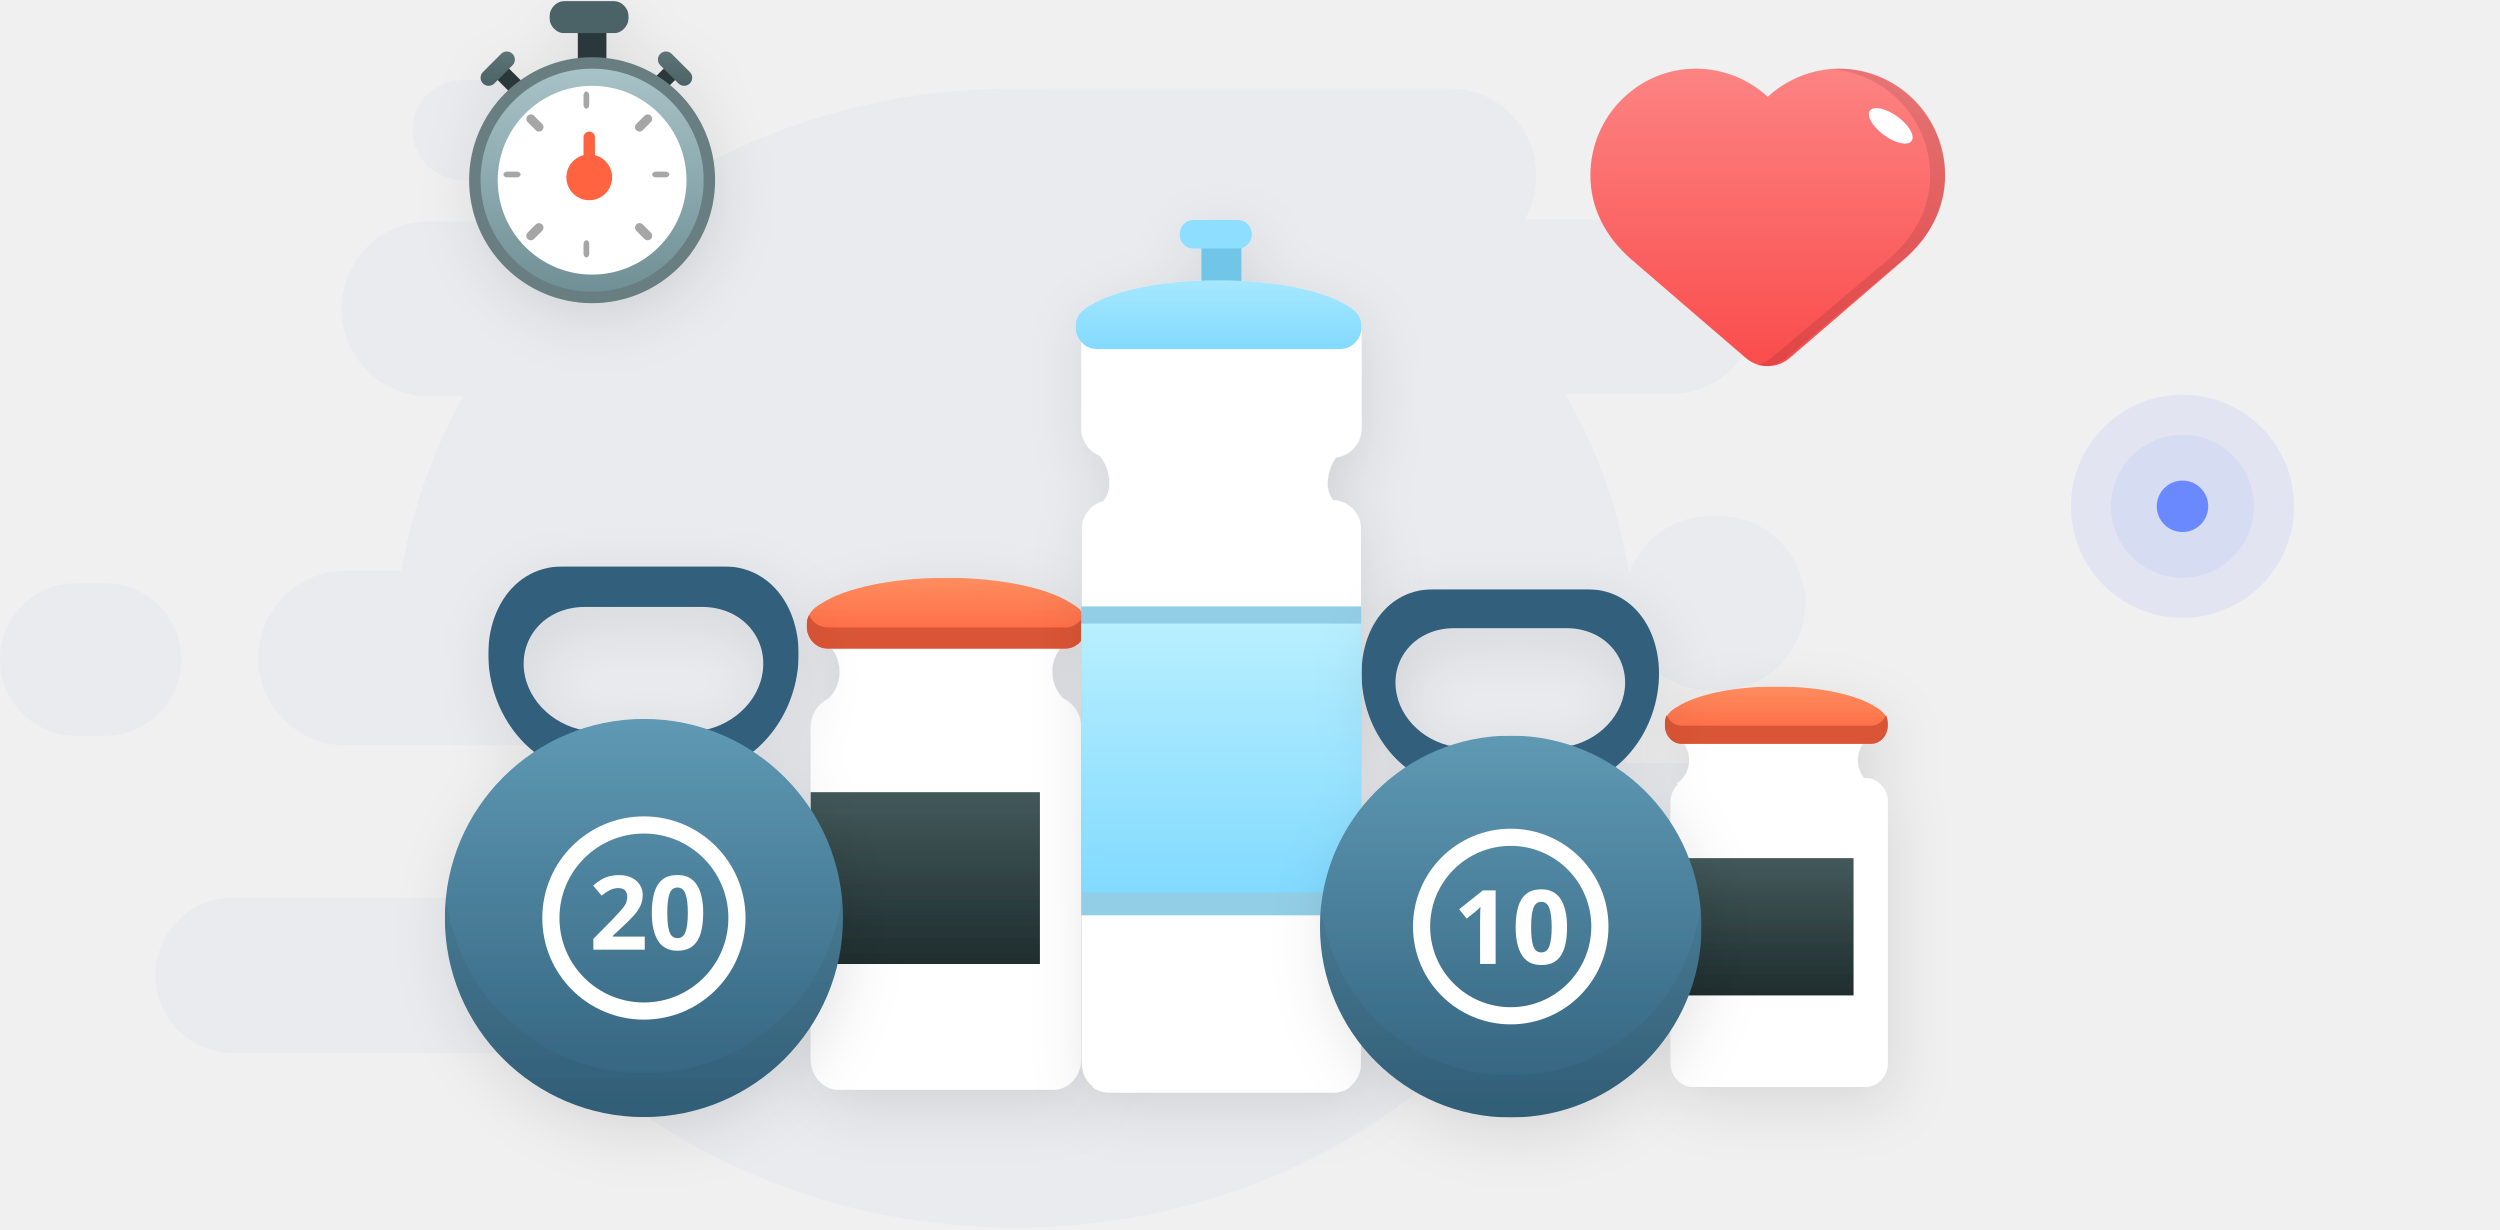
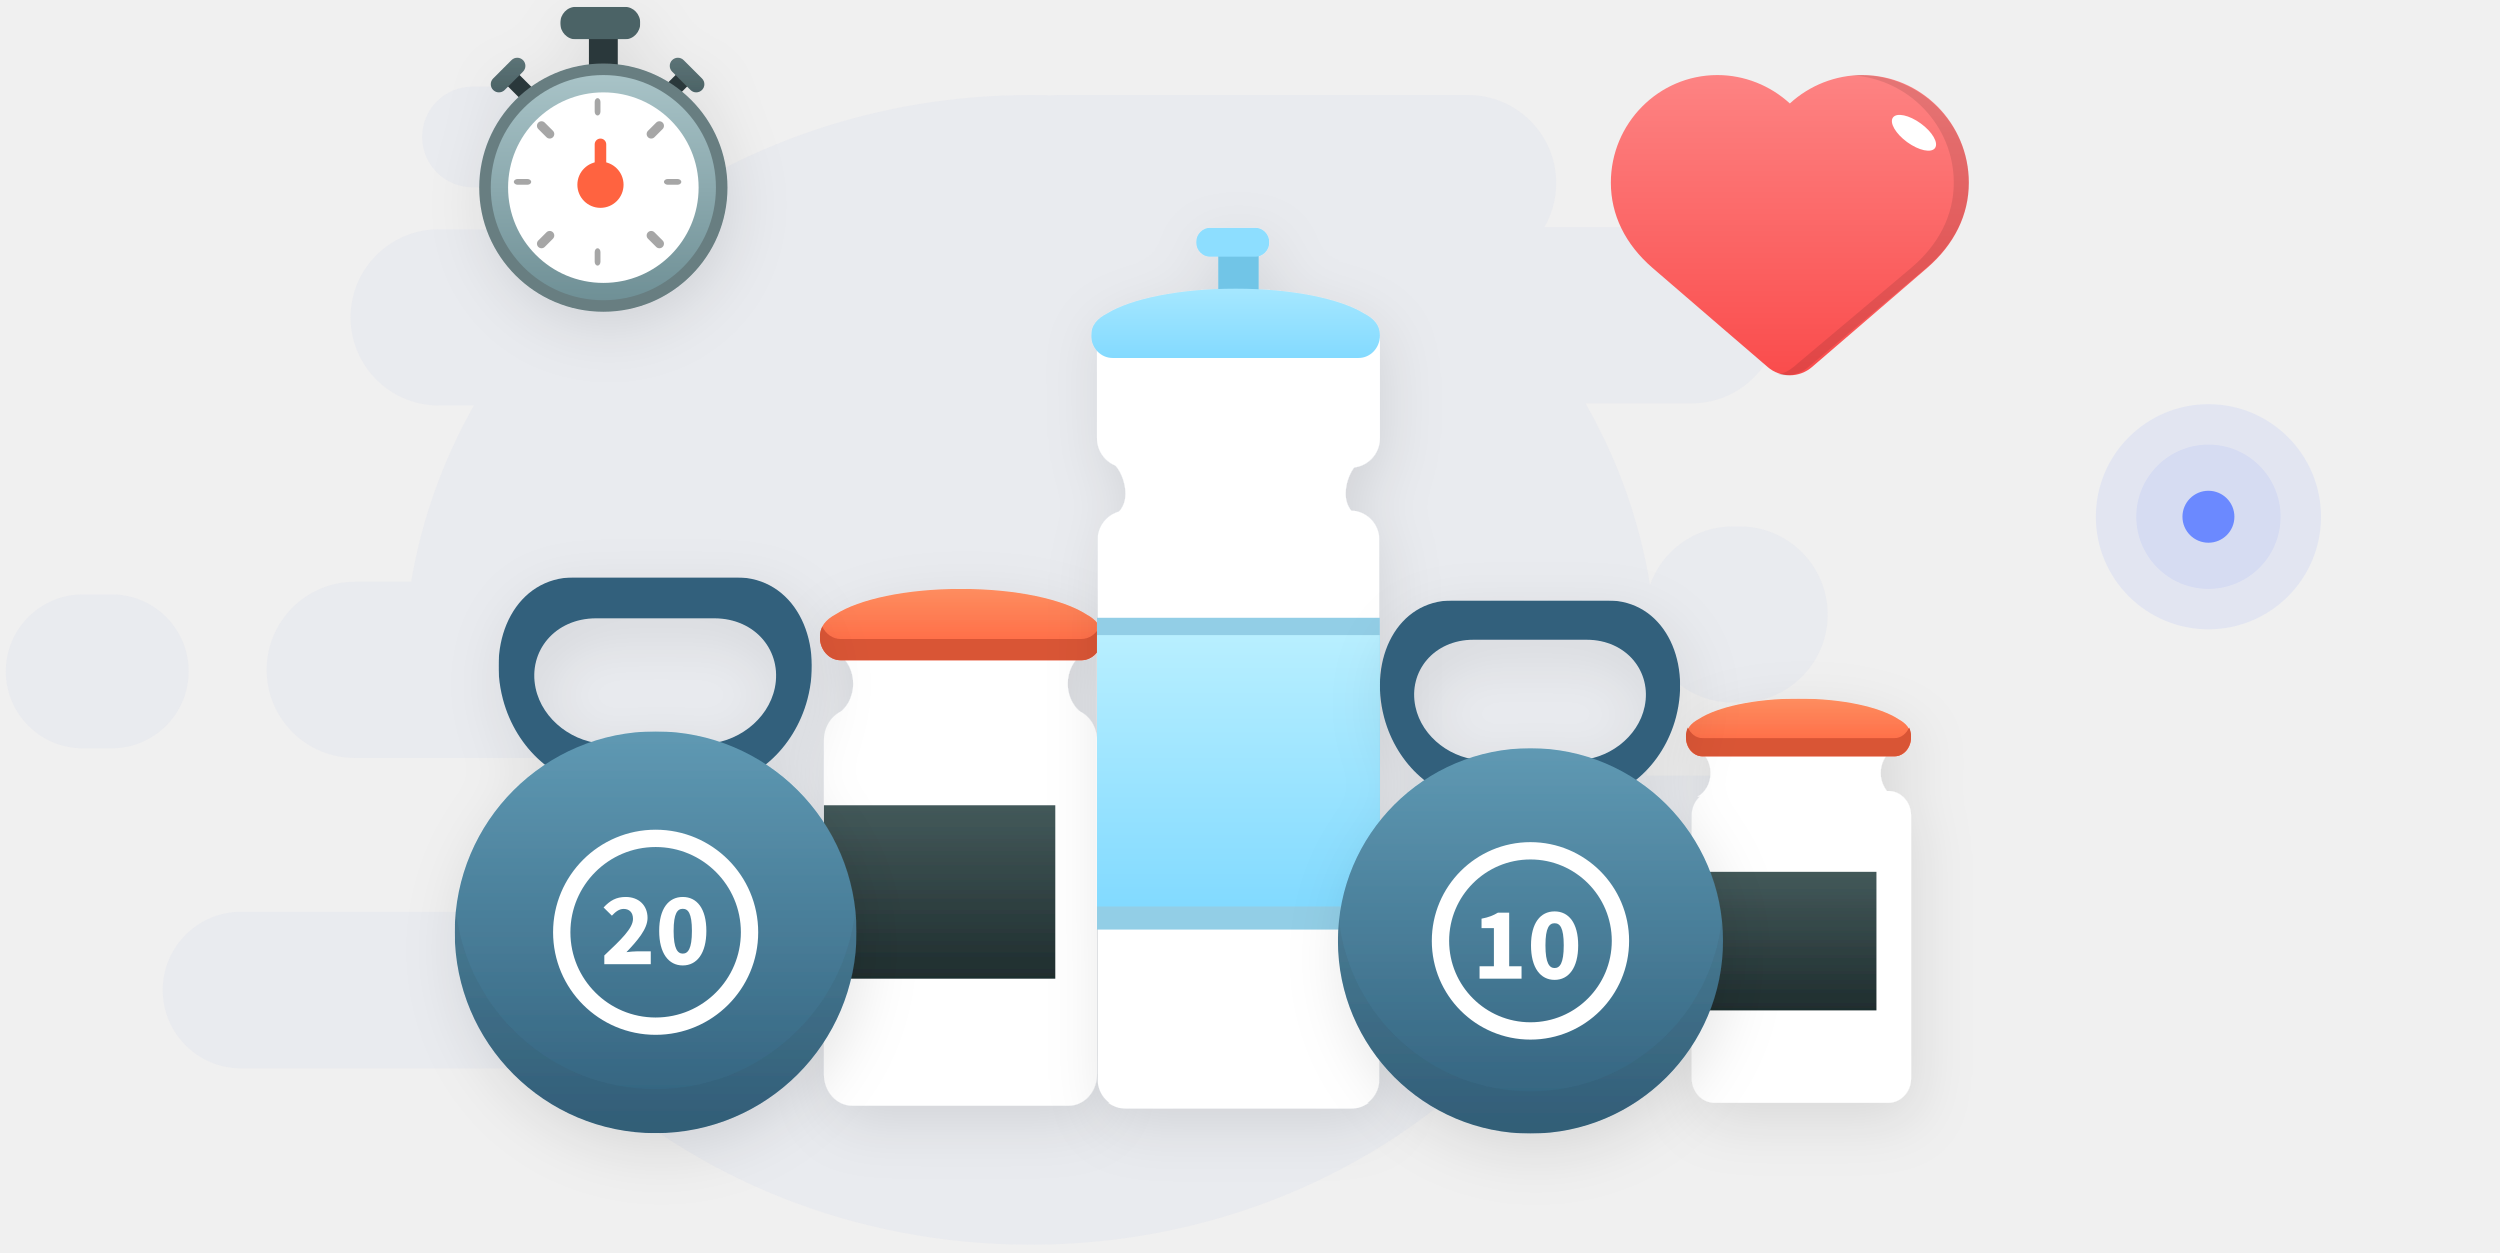
- <svg xmlns="http://www.w3.org/2000/svg" xmlns:xlink="http://www.w3.org/1999/xlink" width="437px" height="215px" viewBox="0 0 437 215" version="1.1">
+ <svg xmlns="http://www.w3.org/2000/svg" xmlns:xlink="http://www.w3.org/1999/xlink" width="433px" height="217px" viewBox="0 0 433 217" version="1.1">
  <defs>
    <filter x="-50%" y="-50%" width="200%" height="200%" filterUnits="objectBoundingBox" id="filter-1">
      <feOffset dx="1" dy="3" in="SourceAlpha" result="shadowOffsetOuter1" />
      <feGaussianBlur stdDeviation="5" in="shadowOffsetOuter1" result="shadowBlurOuter1" />
      <feColorMatrix values="0 0 0 0 0   0 0 0 0 0   0 0 0 0 0  0 0 0 0.1 0" type="matrix" in="shadowBlurOuter1" result="shadowMatrixOuter1" />
      <feMerge>
        <feMergeNode in="shadowMatrixOuter1" />
        <feMergeNode in="SourceGraphic" />
      </feMerge>
    </filter>
    <polygon id="path-2" points="0 89.501 48.884 89.501 48.884 -0 0 -0" />
    <linearGradient x1="50%" y1="0%" x2="50%" y2="100%" id="linearGradient-4">
      <stop stop-color="#43595A" offset="0%" />
      <stop stop-color="#1F2D2E" offset="100%" />
    </linearGradient>
    <linearGradient x1="50%" y1="0%" x2="50%" y2="100%" id="linearGradient-5">
      <stop stop-color="#FE8D5F" offset="0%" />
      <stop stop-color="#FF6340" offset="100%" />
    </linearGradient>
    <filter x="-50%" y="-50%" width="200%" height="200%" filterUnits="objectBoundingBox" id="filter-6">
      <feOffset dx="1" dy="3" in="SourceAlpha" result="shadowOffsetOuter1" />
      <feGaussianBlur stdDeviation="5" in="shadowOffsetOuter1" result="shadowBlurOuter1" />
      <feColorMatrix values="0 0 0 0 0   0 0 0 0 0   0 0 0 0 0  0 0 0 0.1 0" type="matrix" in="shadowBlurOuter1" result="shadowMatrixOuter1" />
      <feMerge>
        <feMergeNode in="shadowMatrixOuter1" />
        <feMergeNode in="SourceGraphic" />
      </feMerge>
    </filter>
    <polygon id="path-7" points="0 71 39 71 39 0 0 0" />
    <filter x="-50%" y="-50%" width="200%" height="200%" filterUnits="objectBoundingBox" id="filter-9">
      <feOffset dx="1" dy="3" in="SourceAlpha" result="shadowOffsetOuter1" />
      <feGaussianBlur stdDeviation="5" in="shadowOffsetOuter1" result="shadowBlurOuter1" />
      <feColorMatrix values="0 0 0 0 0   0 0 0 0 0   0 0 0 0 0  0 0 0 0.1 0" type="matrix" in="shadowBlurOuter1" result="shadowMatrixOuter1" />
      <feMerge>
        <feMergeNode in="shadowMatrixOuter1" />
        <feMergeNode in="SourceGraphic" />
      </feMerge>
    </filter>
    <linearGradient x1="50%" y1="-245.64%" x2="50%" y2="100%" id="linearGradient-10">
      <stop stop-color="#839C9F" offset="0%" />
      <stop stop-color="#4C6366" offset="100%" />
    </linearGradient>
    <linearGradient x1="50%" y1="0%" x2="50%" y2="100%" id="linearGradient-11">
      <stop stop-color="#A8C3C7" offset="0%" />
      <stop stop-color="#6F9096" offset="100%" />
    </linearGradient>
    <polygon id="path-12" points="13.901 0.188 0.036 0.188 0.036 5.817 13.901 5.817 13.901 0.188" />
    <filter x="-50%" y="-50%" width="200%" height="200%" filterUnits="objectBoundingBox" id="filter-14">
      <feOffset dx="1" dy="3" in="SourceAlpha" result="shadowOffsetOuter1" />
      <feGaussianBlur stdDeviation="5" in="shadowOffsetOuter1" result="shadowBlurOuter1" />
      <feColorMatrix values="0 0 0 0 0   0 0 0 0 0   0 0 0 0 0  0 0 0 0.1 0" type="matrix" in="shadowBlurOuter1" result="shadowMatrixOuter1" />
      <feMerge>
        <feMergeNode in="shadowMatrixOuter1" />
        <feMergeNode in="SourceGraphic" />
      </feMerge>
    </filter>
    <polygon id="path-15" points="0.114 104 48.897 104 48.897 0.426 0.114 0.426" />
    <polygon id="path-17" points="12.834 0.44 0.175 0.44 0.175 5.482 12.834 5.482" />
    <polygon id="path-19" points="0 153 50 153 50 1 0 1" />
    <linearGradient x1="50%" y1="0%" x2="50%" y2="100%" id="linearGradient-21">
      <stop stop-color="#B8EFFF" offset="0%" />
      <stop stop-color="#82DAFF" offset="100%" />
    </linearGradient>
    <linearGradient x1="50%" y1="-55.48%" x2="50%" y2="100%" id="linearGradient-22">
      <stop stop-color="#B9EFFF" offset="0%" />
      <stop stop-color="#83DAFF" offset="100%" />
    </linearGradient>
    <filter x="-50%" y="-50%" width="200%" height="200%" filterUnits="objectBoundingBox" id="filter-23">
      <feOffset dx="1" dy="3" in="SourceAlpha" result="shadowOffsetOuter1" />
      <feGaussianBlur stdDeviation="5" in="shadowOffsetOuter1" result="shadowBlurOuter1" />
      <feColorMatrix values="0 0 0 0 0   0 0 0 0 0   0 0 0 0 0  0 0 0 0.1 0" type="matrix" in="shadowBlurOuter1" result="shadowMatrixOuter1" />
      <feMerge>
        <feMergeNode in="shadowMatrixOuter1" />
        <feMergeNode in="SourceGraphic" />
      </feMerge>
    </filter>
    <polygon id="path-24" points="52 34.474 52 0 0 0 0 34.474 52 34.474" />
    <polygon id="path-26" points="67.169 67.032 67.169 0.278 0.476 0.278 0.476 67.032" />
    <linearGradient x1="50%" y1="0%" x2="50%" y2="100%" id="linearGradient-28">
      <stop stop-color="#5F99B3" offset="0%" />
      <stop stop-color="#31607C" offset="100%" />
    </linearGradient>
    <polygon id="path-29" points="54.261 35.941 54.261 0 0 0 0 35.941 54.261 35.941" />
    <polygon id="path-31" points="70.089 69.884 70.089 0.289 0.497 0.289 0.497 69.884" />
    <linearGradient x1="50%" y1="0%" x2="50%" y2="100%" id="linearGradient-33">
      <stop stop-color="#FD8383" offset="0%" />
      <stop stop-color="#FA4C4C" offset="100%" />
    </linearGradient>
  </defs>
  <g id="Website" stroke="none" stroke-width="1" fill="none" fill-rule="evenodd">
-     <g id="Product" transform="translate(-207, -2994)">
+     <g id="Product" transform="translate(-206, -2993)">
      <g id="Section-03" transform="translate(0, 1971)">
        <g id="03" transform="translate(0, 659)">
          <g id="Icon_05_product" transform="translate(207, 364)">
            <path d="M70.209,99.759 C72.028,88.907 75.757,78.633 81.07,69.234 L74.975,69.234 C66.547,69.234 59.715,62.403 59.715,53.972 C59.715,45.543 66.557,38.71 74.975,38.71 L107.748,38.71 C126.602,24.195 150.914,15.454 177.452,15.454 C178.674,15.454 179.893,15.472 181.106,15.509 C181.537,15.472 181.974,15.454 182.415,15.454 L253.277,15.454 C261.704,15.454 268.537,22.285 268.537,30.716 C268.537,33.494 267.795,36.098 266.498,38.342 L291.981,38.342 C300.408,38.342 307.24,45.173 307.24,53.604 C307.24,62.033 300.409,68.867 291.981,68.867 L273.624,68.867 C279.132,78.51 282.968,89.084 284.778,100.265 C286.896,94.378 292.529,90.168 299.143,90.168 L300.303,90.168 C308.731,90.168 315.564,96.999 315.564,105.43 C315.564,113.859 308.728,120.692 300.303,120.692 L299.143,120.692 C293.507,120.692 288.585,117.637 285.942,113.093 C285.955,113.734 285.962,114.377 285.962,115.021 C285.962,121.284 285.331,127.413 284.126,133.355 L300.196,133.355 C308.629,133.355 315.465,140.187 315.465,148.618 C315.465,157.047 308.63,163.88 300.196,163.88 L272.021,163.88 C253.406,194.15 218.03,214.588 177.452,214.588 C146.73,214.588 118.99,202.873 99.248,184.045 L40.748,184.045 C33.254,184.045 27.179,177.973 27.179,170.479 C27.179,163.227 32.874,157.304 40.031,156.931 L95.115,156.931 C102.596,156.931 108.679,150.857 108.679,143.365 C108.679,137.12 104.462,131.862 98.721,130.283 L60.441,130.283 C52.013,130.283 45.181,123.452 45.181,115.021 C45.181,106.592 52.013,99.759 60.441,99.759 L70.209,99.759 Z M-5.68434189e-14,115.28 C-5.68434189e-14,107.916 5.978,101.946 13.333,101.946 L18.349,101.946 C25.713,101.946 31.682,107.914 31.682,115.28 C31.682,122.643 25.704,128.613 18.349,128.613 L13.333,128.613 C5.969,128.613 -5.68434189e-14,122.645 -5.68434189e-14,115.28 Z M72.11,22.721 C72.11,17.905 76.011,14 80.83,14 L95.072,14 C99.888,14 103.792,17.914 103.792,22.721 C103.792,27.538 99.891,31.442 95.072,31.442 L80.83,31.442 C76.014,31.442 72.11,27.528 72.11,22.721 Z" id="Combined-Shape-Copy-4" fill="#8A9EDA" opacity="0.07" />
            <g id="Page-1" filter="url(#filter-1)" transform="translate(141, 101)">
              <path d="M48.001,84.084 C48.001,87.077 45.805,89.501 43.095,89.501 L5.61,89.501 C2.9,89.501 0.704,87.077 0.704,84.084 L0.704,26.209 C0.704,23.217 2.9,20.792 5.61,20.792 L43.095,20.792 C45.805,20.792 48.001,23.217 48.001,26.209 L48.001,84.084 Z" id="Fill-1" fill="#FFFFFF" />
              <mask id="mask-3" fill="white">
                <use xlink:href="#path-2" />
              </mask>
              <g id="Clip-4" />
              <polygon id="Fill-3" fill="url(#linearGradient-4)" mask="url(#mask-3)" points="0.705 67.509 40.776 67.509 40.776 37.473 0.705 37.473" />
              <path d="M0,45.847 L33.974,45.847" id="Stroke-5" stroke="#FFFFFF" stroke-width="3" mask="url(#mask-3)" />
              <path d="M0,57.399 L33.974,57.399" id="Stroke-6" stroke="#FFFFFF" stroke-width="3" mask="url(#mask-3)" />
              <path d="M42.933,16.418 C42.933,14.287 43.887,12.428 45.313,11.392 L3.393,11.392 C4.819,12.428 5.774,14.287 5.774,16.418 C5.774,18.779 4.602,20.81 2.913,21.751 L45.793,21.751 C44.104,20.81 42.933,18.779 42.933,16.418" id="Fill-7" fill="#FFFFFF" mask="url(#mask-3)" />
              <path d="M46.178,4.412 C42.131,1.793 33.96,-0 24.532,-0 C24.5,-0 24.472,0.001 24.442,0.001 C24.412,0.001 24.383,-0 24.353,-0 C14.924,-0 6.751,1.793 2.706,4.412 C1.039,5.319 0,6.477 0,8.374 C0,10.575 1.616,12.359 3.611,12.359 L24.442,12.359 L45.273,12.359 C47.267,12.359 48.883,10.575 48.883,8.374 C48.883,6.477 47.844,5.319 46.178,4.412" id="Fill-9" fill="url(#linearGradient-5)" mask="url(#mask-3)" />
              <path d="M45.273,8.676 L24.442,8.676 L3.611,8.676 C2.217,8.676 1.023,7.796 0.42,6.52 C0.148,7.051 0.001,7.66 0.001,8.374 C0.001,10.574 1.617,12.359 3.611,12.359 L24.442,12.359 L45.273,12.359 C47.267,12.359 48.883,10.574 48.883,8.374 C48.883,7.659 48.736,7.05 48.463,6.52 C47.862,7.796 46.667,8.676 45.273,8.676" id="Fill-10" fill="#D95436" mask="url(#mask-3)" />
            </g>
            <g id="Page-1" filter="url(#filter-6)" transform="translate(291, 120)">
              <path d="M39,65.743 C39,68.095 37.236,70 35.058,70 L4.942,70 C2.764,70 1,68.095 1,65.743 L1,20.257 C1,17.906 2.764,16 4.942,16 L35.058,16 C37.236,16 39,17.906 39,20.257 L39,65.743 Z" id="Fill-1" fill="#FFFFFF" />
              <mask id="mask-8" fill="white">
                <use xlink:href="#path-7" />
              </mask>
              <g id="Clip-4" />
              <polygon id="Fill-3" fill="url(#linearGradient-4)" mask="url(#mask-8)" points="1 54 33 54 33 30 1 30" />
              <path d="M0,36 L27,36" id="Stroke-5" stroke="#FFFFFF" stroke-width="3" mask="url(#mask-8)" />
              <path d="M0,45 L27,45" id="Stroke-6" stroke="#FFFFFF" stroke-width="3" mask="url(#mask-8)" />
              <path d="M33.732,12.881 C33.732,11.236 34.489,9.8 35.619,9 L2.381,9 C3.511,9.8 4.269,11.236 4.269,12.881 C4.269,14.705 3.339,16.273 2,17 L36,17 C34.661,16.273 33.732,14.705 33.732,12.881" id="Fill-7" fill="#FFFFFF" mask="url(#mask-8)" />
              <path d="M36.842,3.57 C33.613,1.451 27.094,0 19.572,0 C19.547,0 19.524,0.001 19.5,0.001 C19.476,0.001 19.453,0 19.429,0 C11.907,0 5.386,1.451 2.159,3.57 C0.829,4.304 0,5.241 0,6.776 C0,8.557 1.289,10 2.881,10 L19.5,10 L36.12,10 C37.711,10 39,8.557 39,6.776 C39,5.241 38.171,4.304 36.842,3.57" id="Fill-9" fill="url(#linearGradient-5)" mask="url(#mask-8)" />
              <path d="M36.12,6.846 L19.5,6.846 L2.88,6.846 C1.768,6.846 0.815,6.093 0.334,5 C0.117,5.455 0,5.976 0,6.588 C0,8.471 1.289,10 2.88,10 L19.5,10 L36.12,10 C37.711,10 39,8.471 39,6.588 C39,5.975 38.883,5.454 38.665,5 C38.185,6.093 37.232,6.846 36.12,6.846" id="Fill-10" fill="#D95436" mask="url(#mask-8)" />
            </g>
            <g id="Group-38" filter="url(#filter-9)" transform="translate(82, 0)">
              <path d="M21.5,3 C22.88,3 24,4.093 24,5.443 L24,10.558 C24,11.906 22.88,13 21.5,13 C20.12,13 19,11.906 19,10.558 L19,5.443 C19,4.093 20.12,3 21.5,3" id="Fill-1" fill="#2B383B" />
              <path d="M36.587,11.413 C37.138,11.963 37.138,12.857 36.587,13.407 L33.407,16.587 C32.857,17.138 31.963,17.137 31.413,16.587 C30.863,16.036 30.862,15.143 31.413,14.593 L34.592,11.413 C35.144,10.862 36.036,10.862 36.587,11.413" id="Fill-3" fill="#2B383B" />
              <path d="M38.586,12.59 C39.138,13.142 39.138,14.035 38.586,14.586 C38.035,15.138 37.142,15.138 36.59,14.586 L33.414,11.41 C32.862,10.859 32.862,9.965 33.414,9.414 C33.965,8.862 34.859,8.862 35.409,9.414 L38.586,12.59 Z" id="Fill-5" fill="url(#linearGradient-10)" />
              <path d="M4.413,11.413 C3.862,11.963 3.862,12.857 4.413,13.407 L7.592,16.587 C8.144,17.138 9.036,17.137 9.587,16.587 C10.137,16.036 10.138,15.143 9.587,14.593 L6.407,11.413 C5.856,10.862 4.964,10.862 4.413,11.413" id="Fill-7" fill="#2B383B" />
              <path d="M2.414,12.59 C1.862,13.142 1.862,14.035 2.414,14.586 C2.965,15.138 3.858,15.138 4.409,14.586 L7.587,11.41 C8.138,10.859 8.138,9.965 7.587,9.414 C7.035,8.862 6.142,8.862 5.59,9.414 L2.414,12.59 Z" id="Fill-9" fill="url(#linearGradient-10)" />
              <path d="M43,31.5 C43,43.374 33.374,53 21.501,53 C9.626,53 0,43.374 0,31.5 C0,19.626 9.626,10 21.501,10 C33.374,10 43,19.626 43,31.5" id="Fill-11" fill="#687E81" />
              <path d="M41,31.5 C41,42.269 32.27,51 21.501,51 C10.73,51 2,42.269 2,31.5 C2,20.73 10.73,12 21.501,12 C32.27,12 41,20.73 41,31.5" id="Fill-14" fill="url(#linearGradient-11)" />
              <path d="M38,31.5 C38,40.612 30.613,48 21.5,48 C12.387,48 5,40.612 5,31.5 C5,22.388 12.387,15 21.5,15 C30.613,15 38,22.388 38,31.5" id="Fill-16" fill="#FFFFFF" />
              <g id="Group-20" transform="translate(14, 0)">
                <mask id="mask-13" fill="white">
                  <use xlink:href="#path-12" />
                </mask>
                <g id="Clip-19" />
                <path d="M11.226,0.188 C12.704,0.188 13.901,1.448 13.901,3.003 C13.901,4.557 12.704,5.817 11.226,5.817 L2.712,5.817 C1.234,5.817 0.036,4.557 0.036,3.003 C0.036,1.448 1.234,0.188 2.712,0.188 L11.226,0.188 Z" id="Fill-18" fill="#4C6366" mask="url(#mask-13)" />
              </g>
              <path d="M20.5,16 C20.223,16 20,16.295 20,16.659 L20,18.34 C20,18.704 20.223,19 20.5,19 C20.776,19 21,18.704 21,18.34 L21,16.659 C21,16.295 20.776,16 20.5,16" id="Fill-21" fill="#A6A6A6" />
              <path d="M20.5,42 C20.223,42 20,42.295 20,42.66 L20,44.34 C20,44.705 20.223,45 20.5,45 C20.776,45 21,44.705 21,44.34 L21,42.66 C21,42.295 20.776,42 20.5,42" id="Fill-23" fill="#A6A6A6" />
              <path d="M30.653,20.232 L29.231,21.653 C28.923,21.961 28.923,22.461 29.231,22.769 C29.54,23.077 30.039,23.077 30.348,22.769 L31.769,21.348 C32.077,21.039 32.077,20.539 31.769,20.232 C31.461,19.923 30.961,19.923 30.653,20.232" id="Fill-25" fill="#A6A6A6" />
              <path d="M11.652,39.231 L10.232,40.652 C9.923,40.96 9.923,41.46 10.232,41.769 C10.54,42.077 11.039,42.077 11.348,41.769 L12.769,40.348 C13.077,40.039 13.077,39.539 12.769,39.231 C12.461,38.923 11.961,38.923 11.652,39.231" id="Fill-27" fill="#A6A6A6" />
              <path d="M34.341,30 L32.66,30 C32.296,30 32.001,30.224 32,30.5 C32.001,30.776 32.296,31 32.66,31 L34.341,31 C34.705,31 35,30.776 35,30.5 C35,30.224 34.705,30 34.341,30" id="Fill-29" fill="#A6A6A6" />
              <path d="M8.341,30 L6.66,30 C6.296,30 6,30.224 6,30.5 C6.001,30.777 6.296,31 6.66,31 L8.34,31 C8.705,31 9,30.776 9,30.5 C9,30.224 8.705,30 8.341,30" id="Fill-31" fill="#A6A6A6" />
              <path d="M30.348,39.231 C30.04,38.923 29.541,38.923 29.231,39.231 C28.923,39.539 28.923,40.039 29.231,40.347 L30.653,41.769 C30.961,42.077 31.462,42.077 31.769,41.769 C32.077,41.46 32.077,40.96 31.769,40.653 L30.348,39.231 Z" id="Fill-33" fill="#A6A6A6" />
              <path d="M11.348,20.231 C11.04,19.923 10.541,19.923 10.232,20.231 C9.923,20.54 9.922,21.039 10.232,21.348 L11.652,22.769 C11.961,23.077 12.462,23.077 12.769,22.769 C13.077,22.461 13.077,21.961 12.769,21.653 L11.348,20.231 Z" id="Fill-35" fill="#A6A6A6" />
              <path d="M25,31 C25,33.209 23.21,35 21,35 C18.791,35 17,33.209 17,31 C17,28.791 18.791,27 21,27 C23.21,27 25,28.791 25,31" id="Fill-39" fill="#FF6340" />
              <rect id="Rectangle-57" fill="#FF6340" x="20" y="23" width="2" height="6" rx="1" />
            </g>
            <g id="Page-1" filter="url(#filter-14)" transform="translate(188, 38)">
              <g id="Group-3" transform="translate(1, 49)">
                <mask id="mask-16" fill="white">
                  <use xlink:href="#path-15" />
                </mask>
                <g id="Clip-2" />
                <path d="M48.897,98.945 C48.897,101.737 46.631,104 43.835,104 L5.174,104 C2.38,104 0.114,101.737 0.114,98.945 L0.114,5.481 C0.114,2.69 2.38,0.426 5.174,0.426 L43.835,0.426 C46.631,0.426 48.897,2.69 48.897,5.481 L48.897,98.945 Z" id="Fill-1" fill="#FFFFFF" mask="url(#mask-16)" />
              </g>
              <path d="M50,36.906 C50,39.719 47.724,42 44.916,42 L6.083,42 C3.276,42 1,39.719 1,36.906 L1,20.25 C1,17.437 3.276,20.25 6.083,20.25 L44.916,20.25 C47.724,20.25 50,17.437 50,20.25 L50,36.906 Z" id="Fill-4" fill="#FFFFFF" />
              <path d="M46.508,41 L3.492,41 C4.955,42 5.935,44.421 5.935,46.477 C5.935,48.756 4.733,50.091 3,51 L47,51 C45.268,50.091 44.065,48.756 44.065,46.477 C44.065,44.421 45.045,42 46.508,41 Z" id="Fill-6" fill="#FFFFFF" />
              <path d="M29,13.668 C29,15.508 27.433,17 25.499,17 C23.567,17 22,15.508 22,13.668 L22,5.332 C22,3.492 23.567,2 25.499,2 C27.433,2 29,3.492 29,5.332 L29,13.668 Z" id="Fill-8" fill="#71C5E7" />
              <g id="Group-12" transform="translate(18, 0)">
                <mask id="mask-18" fill="white">
                  <use xlink:href="#path-17" />
                </mask>
                <g id="Clip-11" />
                <path d="M12.834,2.961 C12.834,4.353 11.723,5.482 10.351,5.482 L2.658,5.482 C1.287,5.482 0.175,4.353 0.175,2.961 C0.175,1.568 1.287,0.44 2.658,0.44 L10.351,0.44 C11.723,0.44 12.834,1.568 12.834,2.961" id="Fill-10" fill="#8DDEFF" mask="url(#mask-18)" />
              </g>
              <mask id="mask-20" fill="white">
                <use xlink:href="#path-19" />
              </mask>
              <g id="Clip-14" />
              <polygon id="Fill-13" fill="#92CEE6" mask="url(#mask-20)" points="1 122 50 122 50 68 1 68" />
              <polygon id="Fill-15" fill="url(#linearGradient-21)" mask="url(#mask-20)" points="1 118 50 118 50 71 1 71" />
              <path d="M25.5,148 C15.699,148 7.205,149.638 3,152.033 C3.846,152.639 4.888,153 6.019,153 L44.98,153 C46.112,153 47.154,152.639 48,152.033 C43.795,149.638 35.301,148 25.5,148 Z" id="Fill-16" fill="#FFFFFF" mask="url(#mask-20)" />
              <path d="M47.233,15.283 C43.094,12.74 34.736,11 25.092,11 C25.06,11 25.03,11.001 25,11.001 C24.97,11.001 24.94,11 24.909,11 C15.265,11 6.906,12.74 2.768,15.283 C1.064,16.164 0,17.288 0,19.13 C0,21.267 1.654,23 3.693,23 L25,23 L46.308,23 C48.347,23 50,21.267 50,19.13 C50,17.288 48.937,16.164 47.233,15.283" id="Fill-17" fill="url(#linearGradient-22)" mask="url(#mask-20)" />
            </g>
            <g id="Group-22" filter="url(#filter-23)" transform="translate(77, 99)">
              <g id="Page-1-Copy-3" transform="translate(153, 4)">
                <g id="Group-13">
                  <g id="Group-3" transform="translate(8, 0)">
                    <mask id="mask-25" fill="white">
                      <use xlink:href="#path-24" />
                    </mask>
                    <g id="Clip-2" />
                    <path d="M33.895,27.669 L18.106,27.669 C12.567,27.669 7.259,23.737 6.143,18.363 C4.885,12.307 9.318,6.805 16.196,6.805 L35.805,6.805 C42.683,6.805 47.115,12.307 45.857,18.363 C44.74,23.737 39.434,27.669 33.895,27.669 M39.491,0 L12.51,0 C3.045,0 -1.974,10.035 0.727,20.251 C2.953,28.667 9.877,34.474 16.525,34.474 L35.476,34.474 C42.123,34.474 49.048,28.667 51.273,20.251 C53.973,10.035 48.955,0 39.491,0" id="Fill-1" fill="#31607C" mask="url(#mask-25)" />
                  </g>
                  <g id="Group-8" transform="translate(0.252252, 25.30475)">
                    <mask id="mask-27" fill="white">
                      <use xlink:href="#path-26" />
                    </mask>
                    <g id="Clip-7" />
                    <path d="M67.169,33.655 C67.169,52.088 52.239,67.032 33.823,67.032 C15.407,67.032 0.476,52.088 0.476,33.655 C0.476,15.221 15.407,0.278 33.823,0.278 C52.239,0.278 67.169,15.221 67.169,33.655" id="Fill-6" fill="url(#linearGradient-28)" mask="url(#mask-27)" />
                  </g>
                  <path d="M34.075,85.02 C16.894,85.02 2.753,72.013 0.932,55.301 C0.801,56.503 0.729,57.723 0.729,58.959 C0.729,77.393 15.659,92.336 34.075,92.336 C52.491,92.336 67.421,77.393 67.421,58.959 C67.421,57.723 67.349,56.503 67.217,55.301 C65.397,72.013 51.256,85.02 34.075,85.02" id="Fill-9" fill="#2A3A3D" opacity="0.088" />
                  <path d="M49.661,58.959 C49.661,67.575 42.683,74.56 34.075,74.56 C25.467,74.56 18.489,67.575 18.489,58.959 C18.489,50.343 25.467,43.358 34.075,43.358 C42.683,43.358 49.661,50.343 49.661,58.959 Z" id="Stroke-11" stroke="#FFFFFF" stroke-width="3" />
                </g>
-                 <text id="10" font-family="SourceSansPro-Bold, Source Sans Pro" font-size="18" font-weight="bold" fill="#FFFFFF">
-                   <tspan x="24" y="65.5">10</tspan>
-                 </text>
+                 <path d="M25.26,65.5 L32.532,65.5 L32.532,63.358 L30.39,63.358 L30.39,54.07 L28.446,54.07 C27.636,54.556 26.844,54.88 25.602,55.114 L25.602,56.752 L27.744,56.752 L27.744,63.358 L25.26,63.358 L25.26,65.5 Z M38.256,65.716 C40.704,65.716 42.342,63.628 42.342,59.74 C42.342,55.852 40.704,53.854 38.256,53.854 C35.808,53.854 34.17,55.852 34.17,59.74 C34.17,63.628 35.808,65.716 38.256,65.716 Z M38.256,63.664 C37.374,63.664 36.672,62.854 36.672,59.74 C36.672,56.608 37.374,55.906 38.256,55.906 C39.156,55.906 39.84,56.608 39.84,59.74 C39.84,62.854 39.156,63.664 38.256,63.664 Z" id="10" fill="#FFFFFF" />
              </g>
              <g id="Page-1-Copy-4">
                <g id="Group-13">
                  <g id="Group-3" transform="translate(8.347826, 0)">
                    <mask id="mask-30" fill="white">
                      <use xlink:href="#path-29" />
                    </mask>
                    <g id="Clip-2" />
                    <path d="M35.369,28.846 L18.893,28.846 C13.113,28.846 7.575,24.747 6.411,19.144 C5.098,12.83 9.723,7.094 16.9,7.094 L37.361,7.094 C44.539,7.094 49.164,12.83 47.851,19.144 C46.686,24.747 41.149,28.846 35.369,28.846 M41.208,0 L13.054,0 C3.178,0 -2.06,10.462 0.759,21.112 C3.081,29.887 10.307,35.941 17.243,35.941 L37.018,35.941 C43.955,35.941 51.18,29.887 53.502,21.112 C56.32,10.462 51.083,0 41.208,0" id="Fill-1" fill="#31607C" mask="url(#mask-30)" />
                  </g>
                  <g id="Group-8" transform="translate(0.26322, 26.38155)">
                    <mask id="mask-32" fill="white">
                      <use xlink:href="#path-31" />
                    </mask>
                    <g id="Clip-7" />
                    <path d="M70.089,35.087 C70.089,54.305 54.51,69.884 35.293,69.884 C16.076,69.884 0.497,54.305 0.497,35.087 C0.497,15.869 16.076,0.289 35.293,0.289 C54.51,0.289 70.089,15.869 70.089,35.087" id="Fill-6" fill="url(#linearGradient-28)" mask="url(#mask-32)" />
                  </g>
                  <path d="M35.556,88.638 C17.629,88.638 2.873,75.077 0.973,57.654 C0.836,58.907 0.76,60.179 0.76,61.468 C0.76,80.687 16.34,96.265 35.556,96.265 C54.774,96.265 70.352,80.687 70.352,61.468 C70.352,60.179 70.277,58.907 70.14,57.654 C68.24,75.077 53.485,88.638 35.556,88.638" id="Fill-9" fill="#2A3A3D" opacity="0.088" />
                  <path d="M51.82,61.468 C51.82,70.451 44.539,77.733 35.556,77.733 C26.574,77.733 19.293,70.451 19.293,61.468 C19.293,52.486 26.574,45.203 35.556,45.203 C44.539,45.203 51.82,52.486 51.82,61.468 Z" id="Stroke-11" stroke="#FFFFFF" stroke-width="3" />
                </g>
-                 <text id="20" font-family="SourceSansPro-Bold, Source Sans Pro" font-size="18" font-weight="bold" fill="#FFFFFF">
-                   <tspan x="26" y="67">20</tspan>
-                 </text>
+                 <path d="M26.666,67 L34.712,67 L34.712,64.768 L32.408,64.768 C31.868,64.768 31.076,64.84 30.5,64.912 C32.354,62.968 34.154,60.916 34.154,58.99 C34.154,56.794 32.624,55.354 30.374,55.354 C28.736,55.354 27.674,55.966 26.54,57.172 L27.98,58.594 C28.556,57.982 29.186,57.424 30.014,57.424 C31.004,57.424 31.634,58.036 31.634,59.152 C31.634,60.772 29.582,62.734 26.666,65.488 L26.666,67 Z M40.256,67.216 C42.704,67.216 44.342,65.128 44.342,61.24 C44.342,57.352 42.704,55.354 40.256,55.354 C37.808,55.354 36.17,57.352 36.17,61.24 C36.17,65.128 37.808,67.216 40.256,67.216 Z M40.256,65.164 C39.374,65.164 38.672,64.354 38.672,61.24 C38.672,58.108 39.374,57.406 40.256,57.406 C41.156,57.406 41.84,58.108 41.84,61.24 C41.84,64.354 41.156,65.164 40.256,65.164 Z" id="20" fill="#FFFFFF" />
              </g>
            </g>
            <g id="Group-35" transform="translate(278, 12)">
              <path d="M31,52 C29.601,52 28.244,51.497 27.177,50.581 C27.176,50.58 12.567,38.035 7.21,33.393 C2.492,29.308 0,24.207 0,18.643 C0,8.363 8.278,0 18.452,0 C23.108,0 27.598,1.795 31,4.92 C34.401,1.795 38.891,0 43.548,0 C53.723,0 62,8.363 62,18.643 C62,24.206 59.509,29.305 54.794,33.392 C49.434,38.035 34.823,50.58 34.823,50.58 C33.759,51.496 32.399,52 31,52 Z" id="Shape" fill="url(#linearGradient-33)" />
              <ellipse id="Oval-12" fill="#FFFFFF" transform="translate(52.5, 10) rotate(36) translate(-52.5, -10) " cx="52.5" cy="10" rx="4.5" ry="2" />
              <path d="M29,51.859 C29.425,51.952 29.862,52 30.303,52 C31.733,52 33.124,51.496 34.212,50.58 C34.212,50.58 49.151,38.035 54.631,33.392 C59.453,29.305 62,24.206 62,18.643 C62,8.363 53.537,0 43.133,0 C42.699,0 42.266,0.015 41.836,0.044 C51.632,0.71 59.395,8.797 59.395,18.643 C59.395,24.206 56.847,29.305 52.026,33.392 C46.546,38.035 31.607,50.58 31.607,50.58 C30.854,51.214 29.956,51.65 29,51.859 Z" id="Combined-Shape" fill-opacity="0.1" fill="#000000" style="mix-blend-mode: multiply;" />
            </g>
          </g>
          <g id="Group-6-Copy" transform="translate(569, 433)" fill="#6C8BFF">
            <circle id="Oval-5" cx="19.5" cy="19.5" r="4.5" />
            <ellipse id="Oval-5" fill-opacity="0.1" cx="19.5" cy="19.5" rx="12.5" ry="12.5" />
            <circle id="Oval-5" fill-opacity="0.1" cx="19.5" cy="19.5" r="19.5" />
          </g>
        </g>
      </g>
    </g>
  </g>
</svg>
